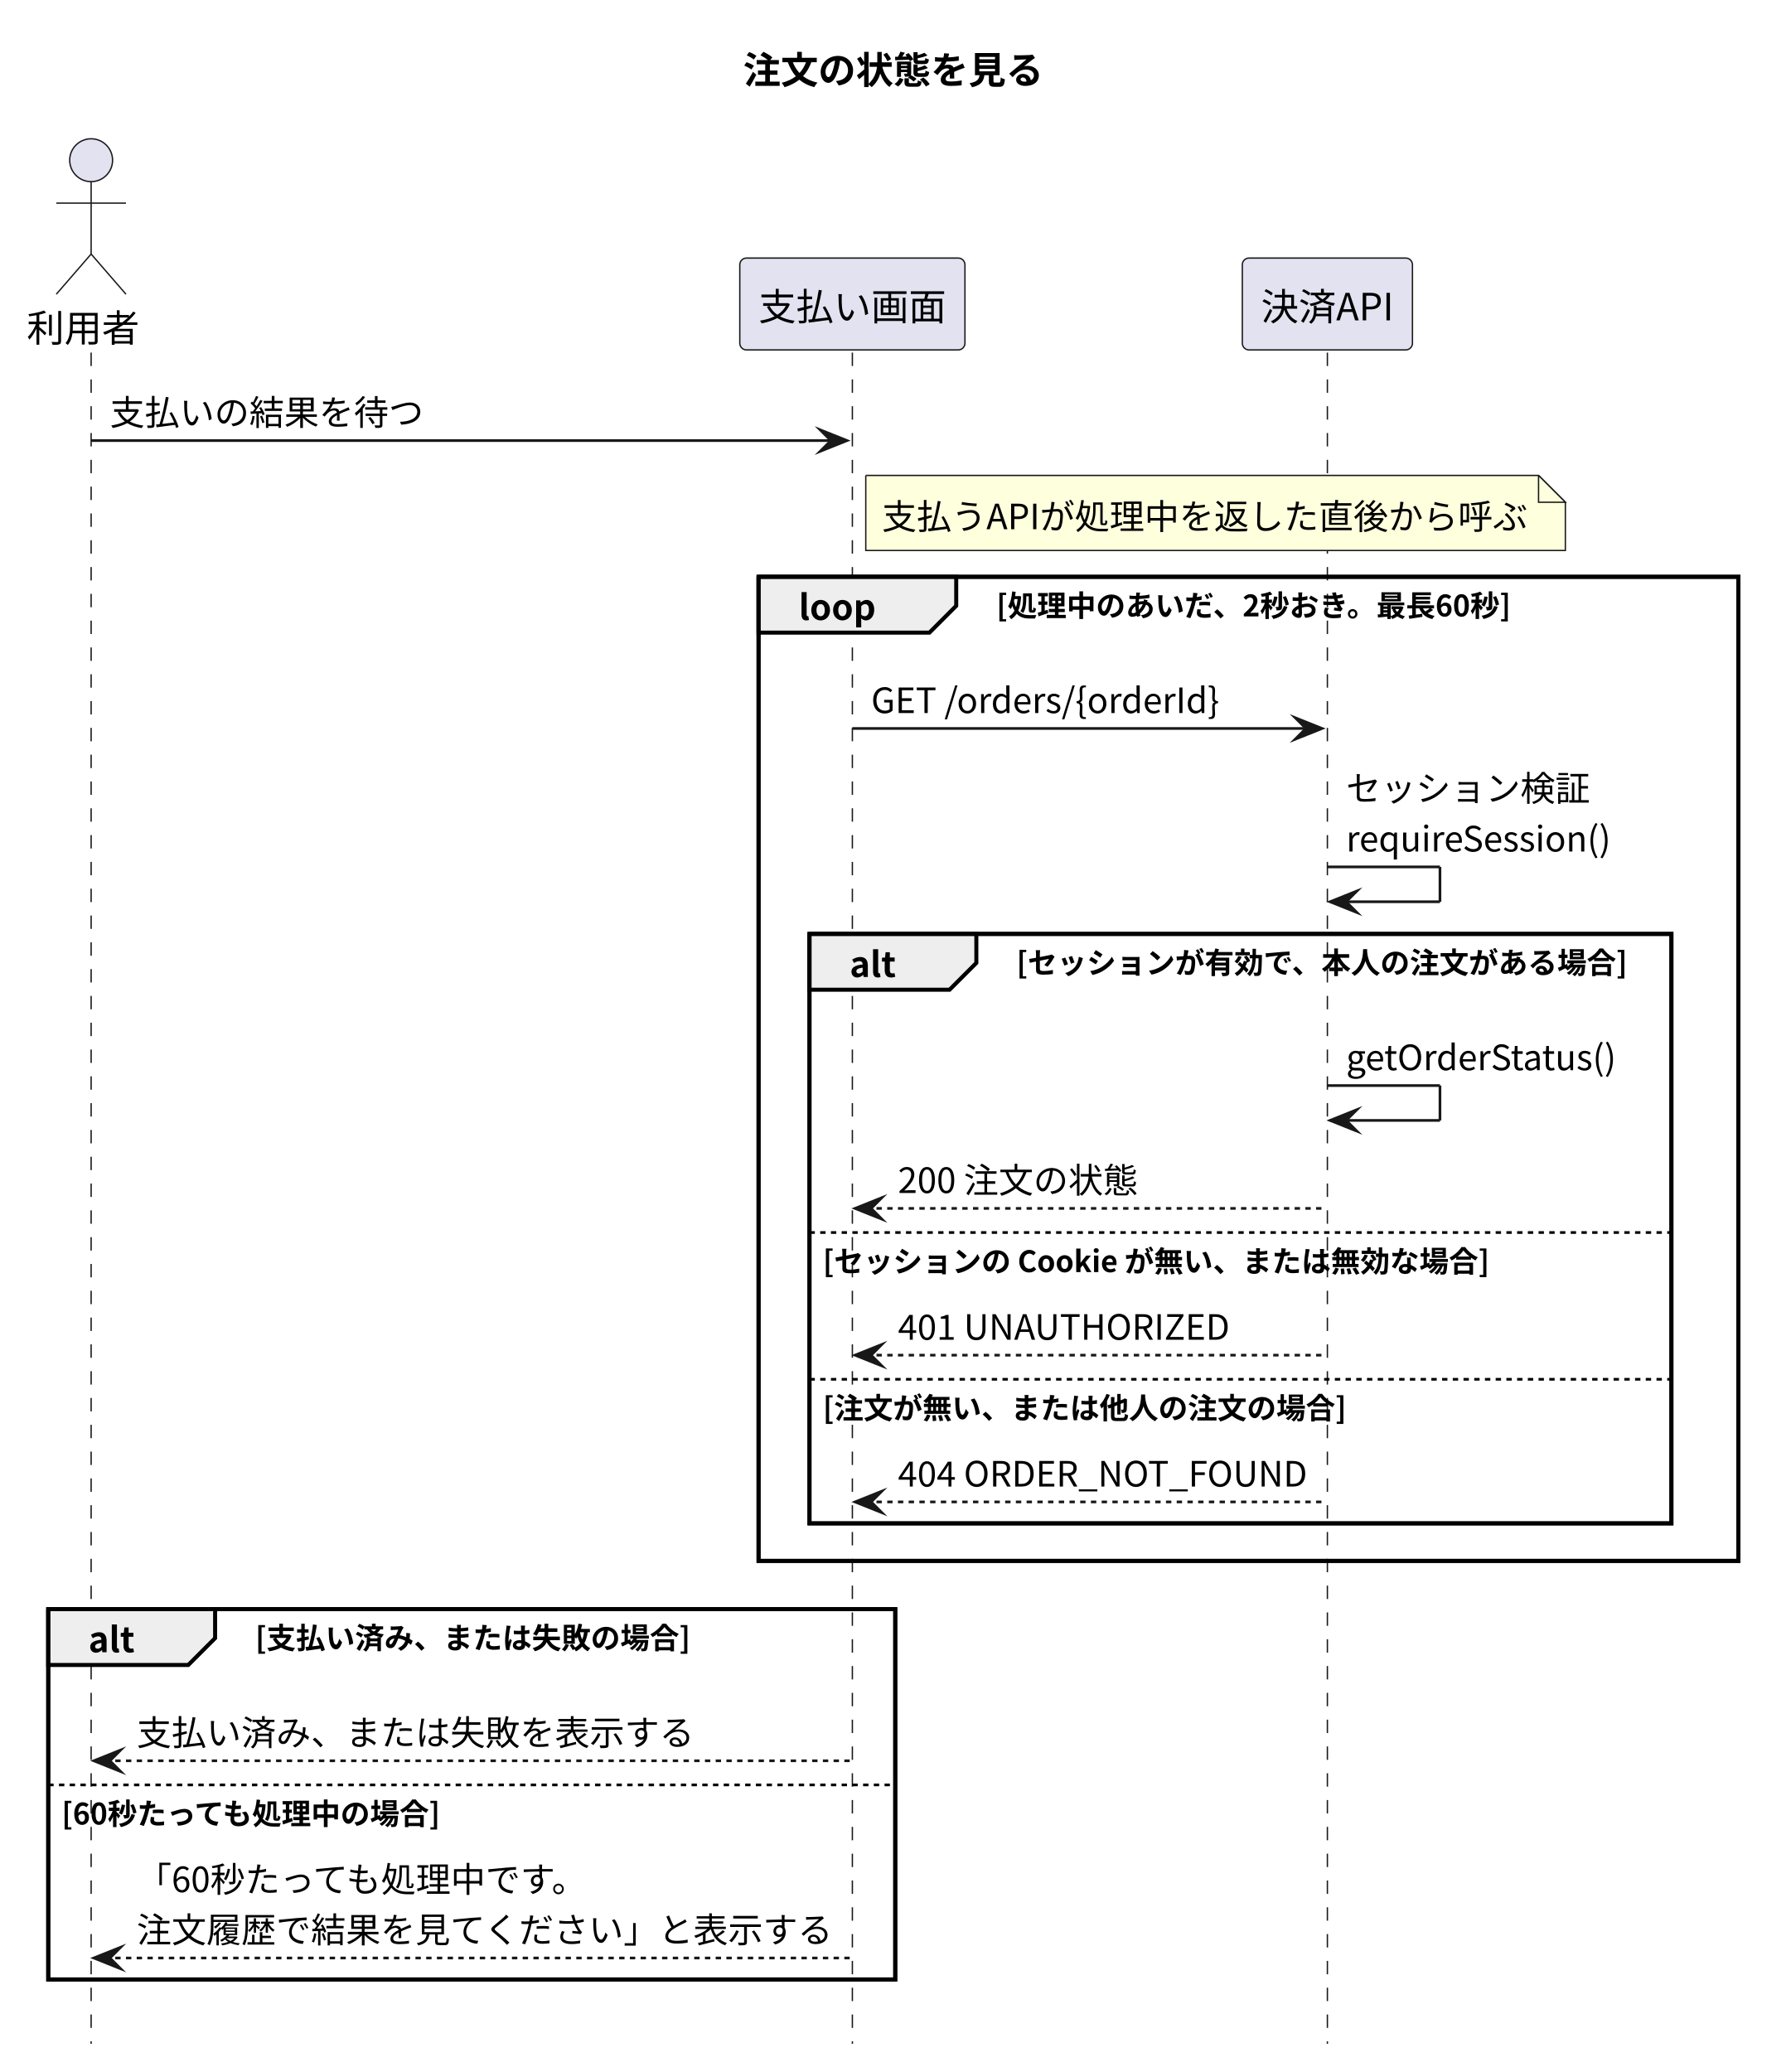
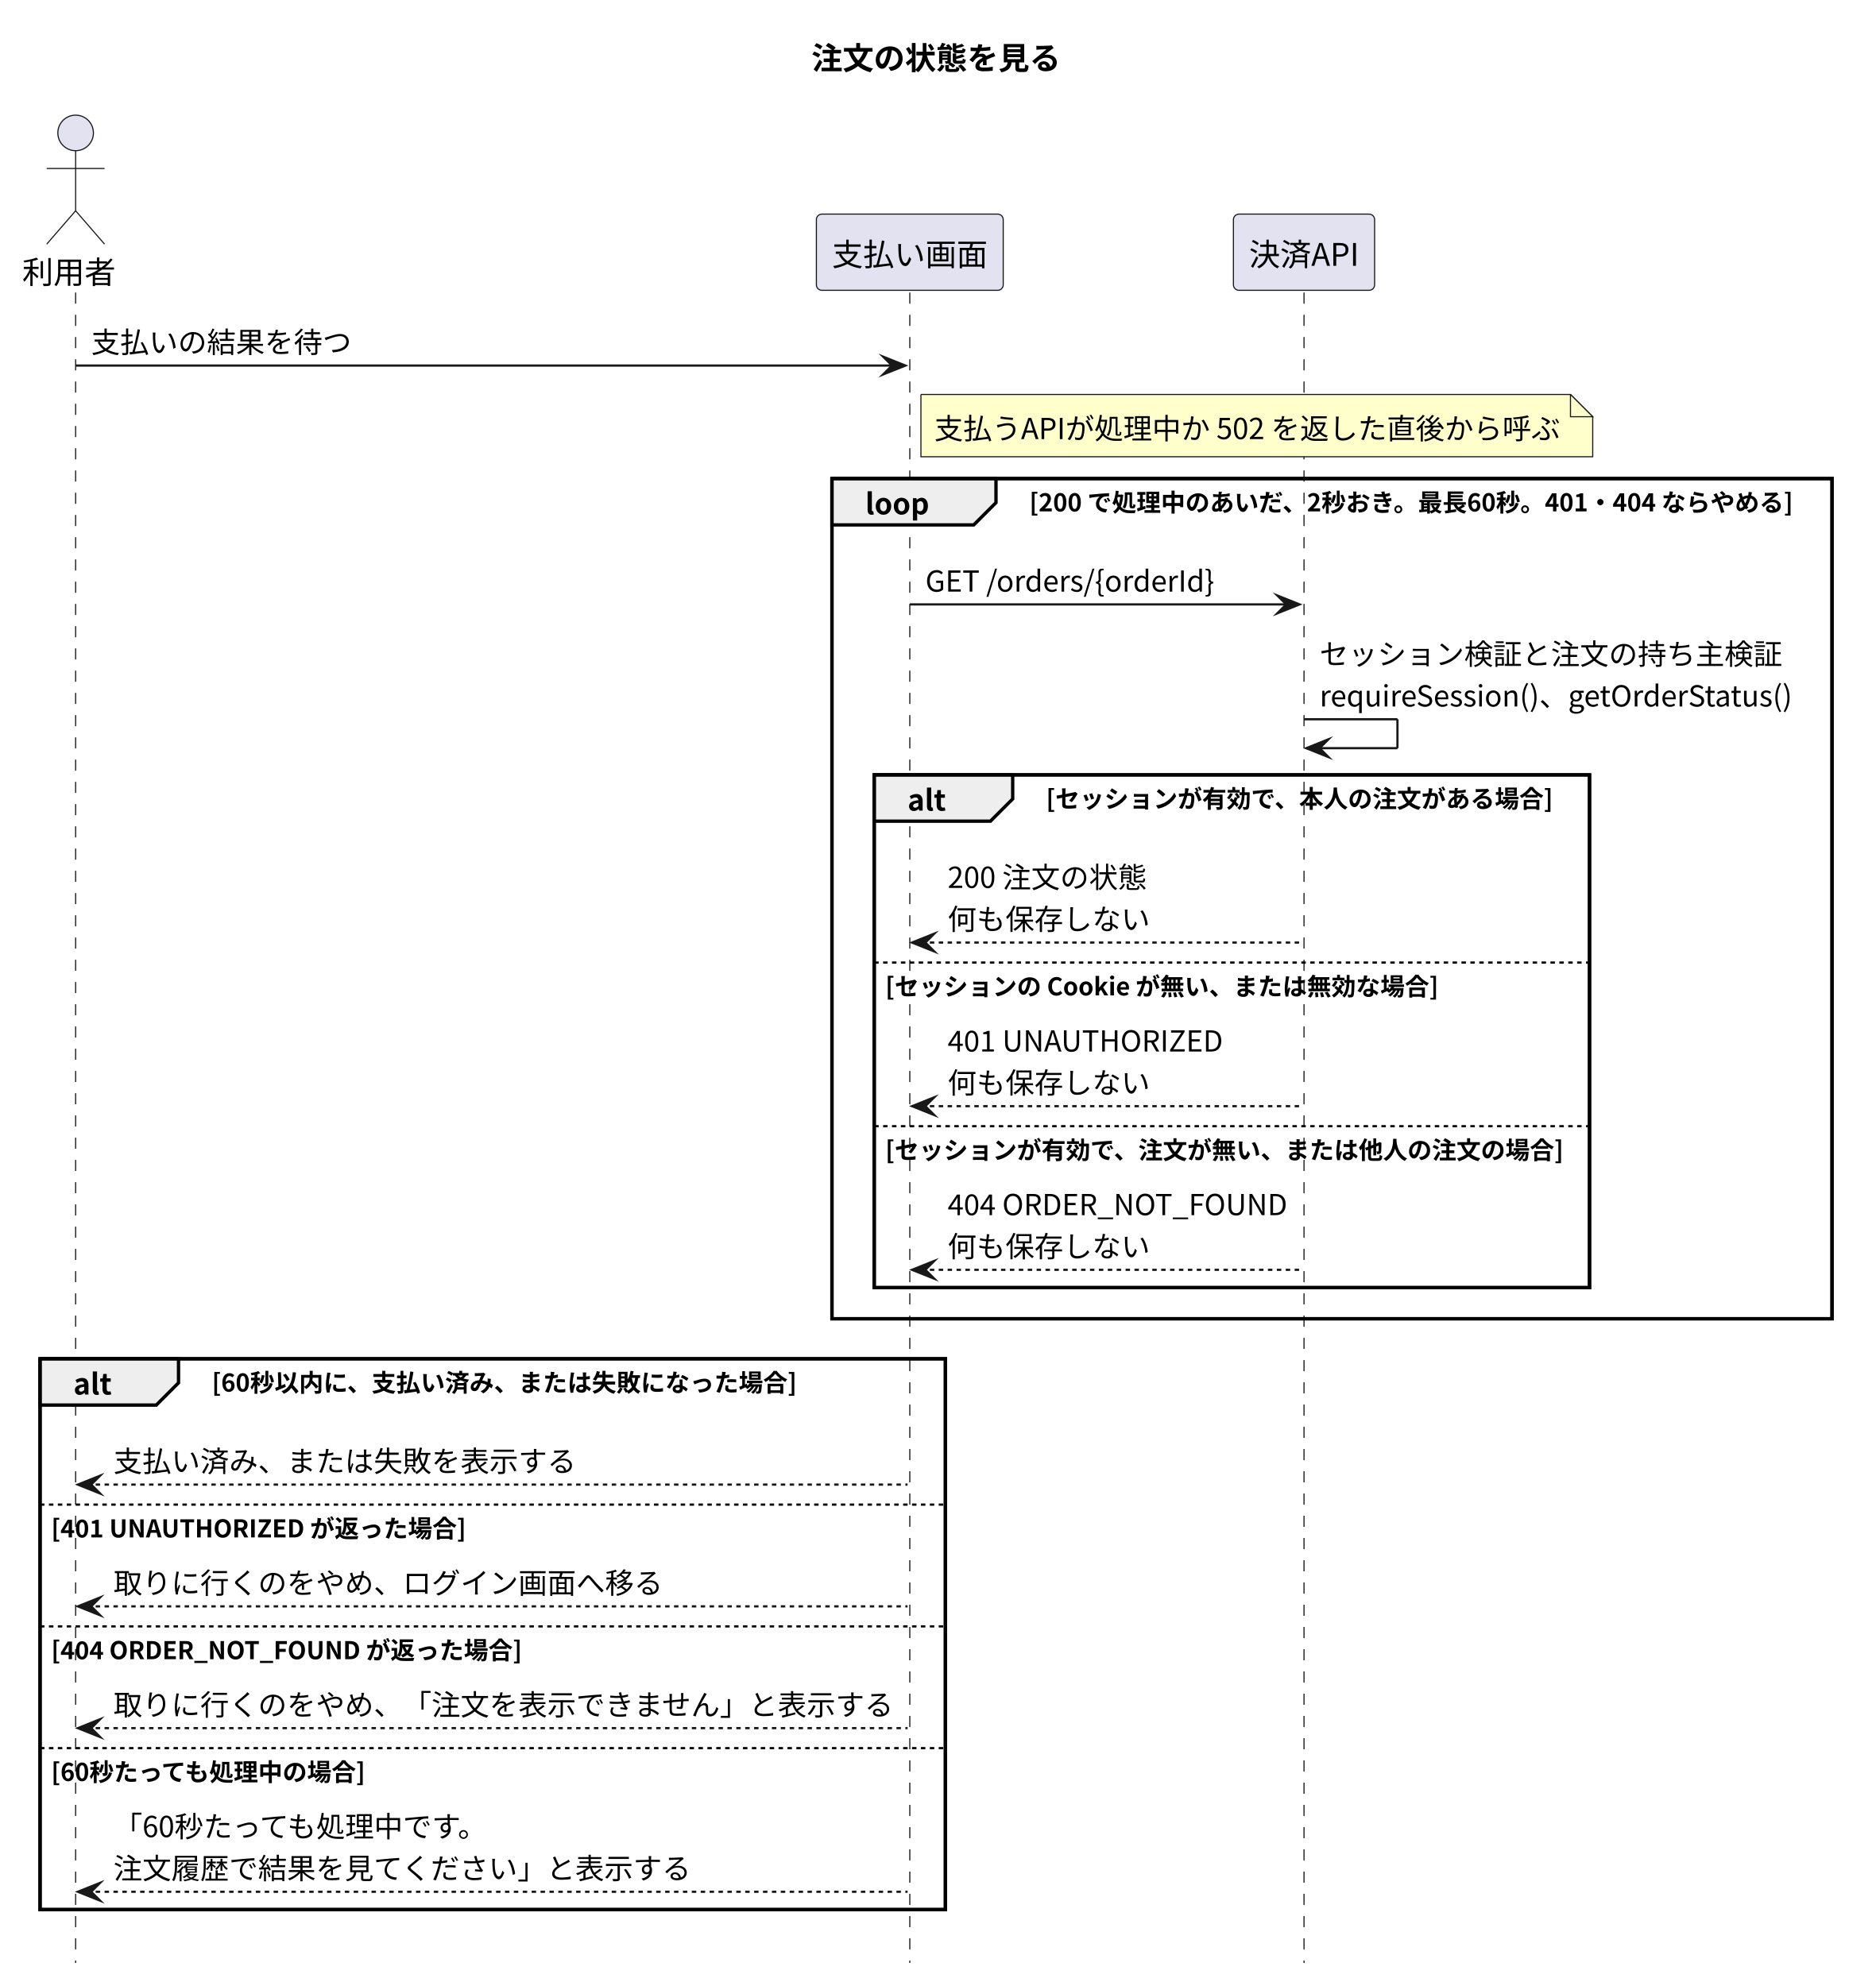
- <svg xmlns="http://www.w3.org/2000/svg" version="1.1" data-diagram-type="SEQUENCE" style="width:668px;height:773px;background:#FFFFFF;" width="668px" height="773px" viewBox="0 0 668 773" zoomAndPan="magnify" preserveAspectRatio="none" contentStyleType="text/css">
+ <svg xmlns="http://www.w3.org/2000/svg" version="1.1" data-diagram-type="SEQUENCE" style="width:843px;height:893px;background:#FFFFFF;" width="843px" height="893px" viewBox="0 0 843 893" zoomAndPan="magnify" preserveAspectRatio="none" contentStyleType="text/css">
  <defs />
  <g font-family="sans-serif" lengthAdjust="spacing">
-     <g class="title" data-source-line="6">
-       <text x="277.283" y="31.24" fill="#000" font-size="14" textLength="112" font-weight="700" font-family="'Noto Sans CJK JP'">注文の状態を見る</text>
+     <g class="title" data-source-line="7">
+       <text x="364.795" y="31.24" fill="#000" font-size="14" textLength="112" font-weight="700" font-family="'Noto Sans CJK JP'">注文の状態を見る</text>
    </g>
-     <rect x="283" y="215.192" width="365.565" height="367.128" fill="none" style="stroke:#000;stroke-width:1.5;" />
-     <rect x="302" y="348.416" width="321.565" height="219.904" fill="none" style="stroke:#000;stroke-width:1.5;" />
-     <rect x="18" y="600.32" width="316" height="138.152" fill="none" style="stroke:#000;stroke-width:1.5;" />
-     <g class="participant-lifeline" data-qualified-name="User" data-entity-uid="part1" id="part1-lifeline" data-source-line="8">
+     <rect x="374" y="215.192" width="449.588" height="377.776" fill="none" style="stroke:#000;stroke-width:1.5;" />
+     <rect x="393" y="348.416" width="321.565" height="230.552" fill="none" style="stroke:#000;stroke-width:1.5;" />
+     <rect x="18" y="610.968" width="407" height="247.656" fill="none" style="stroke:#000;stroke-width:1.5;" />
+     <g class="participant-lifeline" data-qualified-name="User" data-entity-uid="part1" id="part1-lifeline" data-source-line="9">
      <g>
-         <rect x="30.5" y="131.544" width="8" height="630.928" fill="#000" fill-opacity="0" />
-         <line x1="34" y1="131.544" x2="34" y2="762.471" style="stroke:#181818;stroke-width:0.5;stroke-dasharray:5,5;" />
+         <rect x="30.5" y="131.544" width="8" height="751.079" fill="#000" fill-opacity="0" />
+         <line x1="34" y1="131.544" x2="34" y2="882.623" style="stroke:#181818;stroke-width:0.5;stroke-dasharray:5,5;" />
      </g>
    </g>
-     <g class="participant-lifeline" data-qualified-name="Screen" data-entity-uid="part2" id="part2-lifeline" data-source-line="9">
+     <g class="participant-lifeline" data-qualified-name="Screen" data-entity-uid="part2" id="part2-lifeline" data-source-line="10">
      <g>
-         <rect x="314.5" y="131.544" width="8" height="630.928" fill="#000" fill-opacity="0" />
-         <line x1="318" y1="131.544" x2="318" y2="762.471" style="stroke:#181818;stroke-width:0.5;stroke-dasharray:5,5;" />
+         <rect x="405.5" y="131.544" width="8" height="751.079" fill="#000" fill-opacity="0" />
+         <line x1="409" y1="131.544" x2="409" y2="882.623" style="stroke:#181818;stroke-width:0.5;stroke-dasharray:5,5;" />
      </g>
    </g>
-     <g class="participant-lifeline" data-qualified-name="API" data-entity-uid="part3" id="part3-lifeline" data-source-line="10">
+     <g class="participant-lifeline" data-qualified-name="API" data-entity-uid="part3" id="part3-lifeline" data-source-line="11">
      <g>
-         <rect x="491.718" y="131.544" width="8" height="630.928" fill="#000" fill-opacity="0" />
-         <line x1="495.218" y1="131.544" x2="495.218" y2="762.471" style="stroke:#181818;stroke-width:0.5;stroke-dasharray:5,5;" />
+         <rect x="582.718" y="131.544" width="8" height="751.079" fill="#000" fill-opacity="0" />
+         <line x1="586.218" y1="131.544" x2="586.218" y2="882.623" style="stroke:#181818;stroke-width:0.5;stroke-dasharray:5,5;" />
      </g>
    </g>
-     <g class="participant participant-head" data-qualified-name="User" data-entity-uid="part1" id="part1-head" data-source-line="8">
+     <g class="participant participant-head" data-qualified-name="User" data-entity-uid="part1" id="part1-head" data-source-line="9">
      <text x="10" y="127.512" fill="#000" font-size="14" textLength="42" font-family="'Noto Sans CJK JP'">利用者</text>
      <ellipse cx="34" cy="59.772" rx="8" ry="8" fill="#E2E2F0" style="stroke:#181818;stroke-width:0.5;" />
      <path d="M34,67.772 L34,94.772 M21,75.772 L47,75.772 M34,94.772 L21,109.772 M34,94.772 L47,109.772" style="stroke:#181818;stroke-width:0.5;" fill="none" />
    </g>
-     <g class="participant participant-head" data-qualified-name="Screen" data-entity-uid="part2" id="part2-head" data-source-line="9">
-       <rect x="276" y="96.272" width="84" height="34.272" fill="#E2E2F0" style="stroke:#181818;stroke-width:0.5;" rx="2.5" ry="2.5" />
-       <text x="283" y="119.512" fill="#000" font-size="14" textLength="70" font-family="'Noto Sans CJK JP'">支払い画面</text>
+     <g class="participant participant-head" data-qualified-name="Screen" data-entity-uid="part2" id="part2-head" data-source-line="10">
+       <rect x="367" y="96.272" width="84" height="34.272" fill="#E2E2F0" style="stroke:#181818;stroke-width:0.5;" rx="2.5" ry="2.5" />
+       <text x="374" y="119.512" fill="#000" font-size="14" textLength="70" font-family="'Noto Sans CJK JP'">支払い画面</text>
    </g>
-     <g class="participant participant-head" data-qualified-name="API" data-entity-uid="part3" id="part3-head" data-source-line="10">
-       <rect x="463.48" y="96.272" width="63.476" height="34.272" fill="#E2E2F0" style="stroke:#181818;stroke-width:0.5;" rx="2.5" ry="2.5" />
-       <text x="470.48" y="119.512" fill="#000" font-size="14" textLength="49.476" font-family="'Noto Sans CJK JP'">決済API</text>
+     <g class="participant participant-head" data-qualified-name="API" data-entity-uid="part3" id="part3-head" data-source-line="11">
+       <rect x="554.48" y="96.272" width="63.476" height="34.272" fill="#E2E2F0" style="stroke:#181818;stroke-width:0.5;" rx="2.5" ry="2.5" />
+       <text x="561.48" y="119.512" fill="#000" font-size="14" textLength="49.476" font-family="'Noto Sans CJK JP'">決済API</text>
    </g>
-     <g class="message" data-entity-1="part1" data-entity-2="part2" id="msg1" data-source-line="12">
-       <polygon points="306,160.368,316,164.368,306,168.368,310,164.368" fill="#181818" style="stroke:#181818;stroke-width:1;stroke-linejoin:miter;stroke-miterlimit:10;" />
-       <line x1="34" y1="164.368" x2="312" y2="164.368" style="stroke:#181818;stroke-width:1;" />
+     <g class="message" data-entity-1="part1" data-entity-2="part2" id="msg1" data-source-line="13">
+       <polygon points="397,160.368,407,164.368,397,168.368,401,164.368" fill="#181818" style="stroke:#181818;stroke-width:1;stroke-linejoin:miter;stroke-miterlimit:10;" />
+       <line x1="34" y1="164.368" x2="403" y2="164.368" style="stroke:#181818;stroke-width:1;" />
      <text x="41" y="158.624" fill="#000" font-size="13" textLength="117" font-family="'Noto Sans CJK JP'">支払いの結果を待つ</text>
    </g>
-     <path d="M323,177.368 L323,205.368 L584,205.368 L584,187.368 L574,177.368 L323,177.368" style="stroke:#181818;stroke-width:0.5;" fill="#FEFFDD" />
-     <path d="M574,177.368 L574,187.368 L584,187.368 L574,177.368" style="stroke:#181818;stroke-width:0.5;" fill="#FEFFDD" />
-     <text x="329" y="197.448" fill="#000" font-size="13" textLength="240.942" font-family="'Noto Sans CJK JP'">支払うAPIが処理中を返した直後から呼ぶ</text>
-     <path d="M283,215.192 L356.743,215.192 L356.743,226.016 L346.743,236.016 L283,236.016 L283,215.192" style="stroke:#000;stroke-width:1.5;" fill="#EEE" />
-     <rect x="283" y="215.192" width="365.565" height="367.128" fill="none" style="stroke:#000;stroke-width:1.5;" />
-     <text x="298" y="231.272" fill="#000" font-size="13" textLength="28.743" font-weight="700" font-family="'Noto Sans CJK JP'">loop</text>
-     <text x="371.743" y="229.952" fill="#000" font-size="11" textLength="192.785" font-weight="700" font-family="'Noto Sans CJK JP'">[処理中のあいだ、2秒おき。最長60秒]</text>
-     <g class="message" data-entity-1="part2" data-entity-2="part3" id="msg2" data-source-line="15">
-       <polygon points="483.218,267.768,493.218,271.768,483.218,275.768,487.218,271.768" fill="#181818" style="stroke:#181818;stroke-width:1;stroke-linejoin:miter;stroke-miterlimit:10;" />
-       <line x1="318" y1="271.768" x2="489.218" y2="271.768" style="stroke:#181818;stroke-width:1;" />
-       <text x="325" y="266.024" fill="#000" font-size="13" textLength="130.702" font-family="'Noto Sans CJK JP'">GET /orders/{orderId}</text>
+     <path d="M414,177.368 L414,205.368 L716,205.368 L716,187.368 L706,177.368 L414,177.368" style="stroke:#181818;stroke-width:0.5;" fill="#FFC" />
+     <path d="M706,177.368 L706,187.368 L716,187.368 L706,177.368" style="stroke:#181818;stroke-width:0.5;" fill="#FFC" />
+     <text x="420" y="197.448" fill="#000" font-size="13" textLength="281.411" font-family="'Noto Sans CJK JP'">支払うAPIが処理中か 502 を返した直後から呼ぶ</text>
+     <path d="M374,215.192 L447.743,215.192 L447.743,226.016 L437.743,236.016 L374,236.016 L374,215.192" style="stroke:#000;stroke-width:1.5;" fill="#EEE" />
+     <rect x="374" y="215.192" width="449.588" height="377.776" fill="none" style="stroke:#000;stroke-width:1.5;" />
+     <text x="389" y="231.272" fill="#000" font-size="13" textLength="28.743" font-weight="700" font-family="'Noto Sans CJK JP'">loop</text>
+     <text x="462.743" y="229.952" fill="#000" font-size="11" textLength="344.188" font-weight="700" font-family="'Noto Sans CJK JP'">[200 で処理中のあいだ、2秒おき。最長60秒。401・404 ならやめる]</text>
+     <g class="message" data-entity-1="part2" data-entity-2="part3" id="msg2" data-source-line="16">
+       <polygon points="574.218,267.768,584.218,271.768,574.218,275.768,578.218,271.768" fill="#181818" style="stroke:#181818;stroke-width:1;stroke-linejoin:miter;stroke-miterlimit:10;" />
+       <line x1="409" y1="271.768" x2="580.218" y2="271.768" style="stroke:#181818;stroke-width:1;" />
+       <text x="416" y="266.024" fill="#000" font-size="13" textLength="130.702" font-family="'Noto Sans CJK JP'">GET /orders/{orderId}</text>
    </g>
-     <g class="message" data-entity-1="part3" data-entity-2="part3" id="msg3" data-source-line="16">
-       <line x1="495.218" y1="323.416" x2="537.218" y2="323.416" style="stroke:#181818;stroke-width:1;" />
-       <line x1="537.218" y1="323.416" x2="537.218" y2="336.416" style="stroke:#181818;stroke-width:1;" />
-       <line x1="496.218" y1="336.416" x2="537.218" y2="336.416" style="stroke:#181818;stroke-width:1;" />
-       <polygon points="506.218,332.416,496.218,336.416,506.218,340.416,502.218,336.416" fill="#181818" style="stroke:#181818;stroke-width:1;stroke-linejoin:miter;stroke-miterlimit:10;" />
-       <text x="502.218" y="298.848" fill="#000" font-size="13" textLength="91" font-family="'Noto Sans CJK JP'">セッション検証</text>
-       <text x="502.218" y="317.672" fill="#000" font-size="13" textLength="99.307" font-family="'Noto Sans CJK JP'">requireSession()</text>
+     <g class="message" data-entity-1="part3" data-entity-2="part3" id="msg3" data-source-line="17">
+       <line x1="586.218" y1="323.416" x2="628.218" y2="323.416" style="stroke:#181818;stroke-width:1;" />
+       <line x1="628.218" y1="323.416" x2="628.218" y2="336.416" style="stroke:#181818;stroke-width:1;" />
+       <line x1="587.218" y1="336.416" x2="628.218" y2="336.416" style="stroke:#181818;stroke-width:1;" />
+       <polygon points="597.218,332.416,587.218,336.416,597.218,340.416,593.218,336.416" fill="#181818" style="stroke:#181818;stroke-width:1;stroke-linejoin:miter;stroke-miterlimit:10;" />
+       <text x="593.218" y="298.848" fill="#000" font-size="13" textLength="208" font-family="'Noto Sans CJK JP'">セッション検証と注文の持ち主検証</text>
+       <text x="593.218" y="317.672" fill="#000" font-size="13" textLength="214.37" font-family="'Noto Sans CJK JP'">requireSession()、getOrderStatus()</text>
    </g>
-     <path d="M302,348.416 L364.251,348.416 L364.251,359.24 L354.251,369.24 L302,369.24 L302,348.416" style="stroke:#000;stroke-width:1.5;" fill="#EEE" />
-     <rect x="302" y="348.416" width="321.565" height="219.904" fill="none" style="stroke:#000;stroke-width:1.5;" />
-     <text x="317" y="364.496" fill="#000" font-size="13" textLength="17.251" font-weight="700" font-family="'Noto Sans CJK JP'">alt</text>
-     <text x="379.251" y="363.176" fill="#000" font-size="11" textLength="228.314" font-weight="700" font-family="'Noto Sans CJK JP'">[セッションが有効で、本人の注文がある場合]</text>
-     <g class="message" data-entity-1="part3" data-entity-2="part3" id="msg4" data-source-line="18">
-       <line x1="495.218" y1="404.992" x2="537.218" y2="404.992" style="stroke:#181818;stroke-width:1;" />
-       <line x1="537.218" y1="404.992" x2="537.218" y2="417.992" style="stroke:#181818;stroke-width:1;" />
-       <line x1="496.218" y1="417.992" x2="537.218" y2="417.992" style="stroke:#181818;stroke-width:1;" />
-       <polygon points="506.218,413.992,496.218,417.992,506.218,421.992,502.218,417.992" fill="#181818" style="stroke:#181818;stroke-width:1;stroke-linejoin:miter;stroke-miterlimit:10;" />
-       <text x="502.218" y="399.248" fill="#000" font-size="13" textLength="102.063" font-family="'Noto Sans CJK JP'">getOrderStatus()</text>
+     <path d="M393,348.416 L455.251,348.416 L455.251,359.24 L445.251,369.24 L393,369.24 L393,348.416" style="stroke:#000;stroke-width:1.5;" fill="#EEE" />
+     <rect x="393" y="348.416" width="321.565" height="230.552" fill="none" style="stroke:#000;stroke-width:1.5;" />
+     <text x="408" y="364.496" fill="#000" font-size="13" textLength="17.251" font-weight="700" font-family="'Noto Sans CJK JP'">alt</text>
+     <text x="470.251" y="363.176" fill="#000" font-size="11" textLength="228.314" font-weight="700" font-family="'Noto Sans CJK JP'">[セッションが有効で、本人の注文がある場合]</text>
+     <g class="message" data-entity-1="part3" data-entity-2="part2" id="msg4" data-source-line="19">
+       <polygon points="420,419.816,410,423.816,420,427.816,416,423.816" fill="#181818" style="stroke:#181818;stroke-width:1;stroke-linejoin:miter;stroke-miterlimit:10;" />
+       <line x1="414" y1="423.816" x2="585.218" y2="423.816" style="stroke:#181818;stroke-width:1;stroke-dasharray:2,2;" />
+       <text x="426" y="399.248" fill="#000" font-size="13" textLength="89.557" font-family="'Noto Sans CJK JP'">200 注文の状態</text>
+       <text x="426" y="418.072" fill="#000" font-size="13" textLength="91" font-family="'Noto Sans CJK JP'">何も保存しない</text>
    </g>
-     <g class="message" data-entity-1="part3" data-entity-2="part2" id="msg5" data-source-line="19">
-       <polygon points="329,446.816,319,450.816,329,454.816,325,450.816" fill="#181818" style="stroke:#181818;stroke-width:1;stroke-linejoin:miter;stroke-miterlimit:10;" />
-       <line x1="323" y1="450.816" x2="494.218" y2="450.816" style="stroke:#181818;stroke-width:1;stroke-dasharray:2,2;" />
-       <text x="335" y="445.072" fill="#000" font-size="13" textLength="89.557" font-family="'Noto Sans CJK JP'">200 注文の状態</text>
+     <line x1="393" y1="432.816" x2="714.566" y2="432.816" style="stroke:#000;stroke-width:1;stroke-dasharray:2,2;" />
+     <text x="398" y="447.576" fill="#000" font-size="11" textLength="248.675" font-weight="700" font-family="'Noto Sans CJK JP'">[セッションの Cookie が無い、または無効な場合]</text>
+     <g class="message" data-entity-1="part3" data-entity-2="part2" id="msg5" data-source-line="21">
+       <polygon points="420,493.392,410,497.392,420,501.392,416,497.392" fill="#181818" style="stroke:#181818;stroke-width:1;stroke-linejoin:miter;stroke-miterlimit:10;" />
+       <line x1="414" y1="497.392" x2="585.218" y2="497.392" style="stroke:#181818;stroke-width:1;stroke-dasharray:2,2;" />
+       <text x="426" y="472.824" fill="#000" font-size="13" textLength="124.007" font-family="'Noto Sans CJK JP'">401 UNAUTHORIZED</text>
+       <text x="426" y="491.648" fill="#000" font-size="13" textLength="91" font-family="'Noto Sans CJK JP'">何も保存しない</text>
    </g>
-     <line x1="302" y1="459.816" x2="623.566" y2="459.816" style="stroke:#000;stroke-width:1;stroke-dasharray:2,2;" />
-     <text x="307" y="474.576" fill="#000" font-size="11" textLength="248.675" font-weight="700" font-family="'Noto Sans CJK JP'">[セッションの Cookie が無い、または無効な場合]</text>
-     <g class="message" data-entity-1="part3" data-entity-2="part2" id="msg6" data-source-line="21">
-       <polygon points="329,501.568,319,505.568,329,509.568,325,505.568" fill="#181818" style="stroke:#181818;stroke-width:1;stroke-linejoin:miter;stroke-miterlimit:10;" />
-       <line x1="323" y1="505.568" x2="494.218" y2="505.568" style="stroke:#181818;stroke-width:1;stroke-dasharray:2,2;" />
-       <text x="335" y="499.824" fill="#000" font-size="13" textLength="124.007" font-family="'Noto Sans CJK JP'">401 UNAUTHORIZED</text>
+     <line x1="393" y1="506.392" x2="714.566" y2="506.392" style="stroke:#000;stroke-width:1;stroke-dasharray:2,2;" />
+     <text x="398" y="521.152" fill="#000" font-size="11" textLength="305.314" font-weight="700" font-family="'Noto Sans CJK JP'">[セッションが有効で、注文が無い、または他人の注文の場合]</text>
+     <g class="message" data-entity-1="part3" data-entity-2="part2" id="msg6" data-source-line="23">
+       <polygon points="420,566.968,410,570.968,420,574.968,416,570.968" fill="#181818" style="stroke:#181818;stroke-width:1;stroke-linejoin:miter;stroke-miterlimit:10;" />
+       <line x1="414" y1="570.968" x2="585.218" y2="570.968" style="stroke:#181818;stroke-width:1;stroke-dasharray:2,2;" />
+       <text x="426" y="546.4" fill="#000" font-size="13" textLength="153.218" font-family="'Noto Sans CJK JP'">404 ORDER_NOT_FOUND</text>
+       <text x="426" y="565.224" fill="#000" font-size="13" textLength="91" font-family="'Noto Sans CJK JP'">何も保存しない</text>
    </g>
-     <line x1="302" y1="514.568" x2="623.566" y2="514.568" style="stroke:#000;stroke-width:1;stroke-dasharray:2,2;" />
-     <text x="307" y="529.328" fill="#000" font-size="11" textLength="195.315" font-weight="700" font-family="'Noto Sans CJK JP'">[注文が無い、または他人の注文の場合]</text>
-     <g class="message" data-entity-1="part3" data-entity-2="part2" id="msg7" data-source-line="23">
-       <polygon points="329,556.32,319,560.32,329,564.32,325,560.32" fill="#181818" style="stroke:#181818;stroke-width:1;stroke-linejoin:miter;stroke-miterlimit:10;" />
-       <line x1="323" y1="560.32" x2="494.218" y2="560.32" style="stroke:#181818;stroke-width:1;stroke-dasharray:2,2;" />
-       <text x="335" y="554.576" fill="#000" font-size="13" textLength="153.218" font-family="'Noto Sans CJK JP'">404 ORDER_NOT_FOUND</text>
+     <path d="M18,610.968 L80.251,610.968 L80.251,621.792 L70.251,631.792 L18,631.792 L18,610.968" style="stroke:#000;stroke-width:1.5;" fill="#EEE" />
+     <rect x="18" y="610.968" width="407" height="247.656" fill="none" style="stroke:#000;stroke-width:1.5;" />
+     <text x="33" y="627.048" fill="#000" font-size="13" textLength="17.251" font-weight="700" font-family="'Noto Sans CJK JP'">alt</text>
+     <text x="95.251" y="625.727" fill="#000" font-size="11" textLength="263.294" font-weight="700" font-family="'Noto Sans CJK JP'">[60秒以内に、支払い済み、または失敗になった場合]</text>
+     <g class="message" data-entity-1="part2" data-entity-2="part1" id="msg7" data-source-line="27">
+       <polygon points="45,663.543,35,667.543,45,671.543,41,667.543" fill="#181818" style="stroke:#181818;stroke-width:1;stroke-linejoin:miter;stroke-miterlimit:10;" />
+       <line x1="39" y1="667.543" x2="408" y2="667.543" style="stroke:#181818;stroke-width:1;stroke-dasharray:2,2;" />
+       <text x="51" y="661.799" fill="#000" font-size="13" textLength="208" font-family="'Noto Sans CJK JP'">支払い済み、または失敗を表示する</text>
    </g>
-     <path d="M18,600.32 L80.251,600.32 L80.251,611.144 L70.251,621.144 L18,621.144 L18,600.32" style="stroke:#000;stroke-width:1.5;" fill="#EEE" />
-     <rect x="18" y="600.32" width="316" height="138.152" fill="none" style="stroke:#000;stroke-width:1.5;" />
-     <text x="33" y="616.4" fill="#000" font-size="13" textLength="17.251" font-weight="700" font-family="'Noto Sans CJK JP'">alt</text>
-     <text x="95.251" y="615.079" fill="#000" font-size="11" textLength="162.315" font-weight="700" font-family="'Noto Sans CJK JP'">[支払い済み、または失敗の場合]</text>
-     <g class="message" data-entity-1="part2" data-entity-2="part1" id="msg8" data-source-line="27">
-       <polygon points="45,652.895,35,656.895,45,660.895,41,656.895" fill="#181818" style="stroke:#181818;stroke-width:1;stroke-linejoin:miter;stroke-miterlimit:10;" />
-       <line x1="39" y1="656.895" x2="317" y2="656.895" style="stroke:#181818;stroke-width:1;stroke-dasharray:2,2;" />
-       <text x="51" y="651.151" fill="#000" font-size="13" textLength="208" font-family="'Noto Sans CJK JP'">支払い済み、または失敗を表示する</text>
+     <line x1="18" y1="676.543" x2="425" y2="676.543" style="stroke:#000;stroke-width:1;stroke-dasharray:2,2;" />
+     <text x="23" y="691.303" fill="#000" font-size="11" textLength="186.691" font-weight="700" font-family="'Noto Sans CJK JP'">[401 UNAUTHORIZED が返った場合]</text>
+     <g class="message" data-entity-1="part2" data-entity-2="part1" id="msg8" data-source-line="29">
+       <polygon points="45,718.295,35,722.295,45,726.295,41,722.295" fill="#181818" style="stroke:#181818;stroke-width:1;stroke-linejoin:miter;stroke-miterlimit:10;" />
+       <line x1="39" y1="722.295" x2="408" y2="722.295" style="stroke:#181818;stroke-width:1;stroke-dasharray:2,2;" />
+       <text x="51" y="716.551" fill="#000" font-size="13" textLength="247" font-family="'Noto Sans CJK JP'">取りに行くのをやめ、ログイン画面へ移る</text>
    </g>
-     <line x1="18" y1="665.895" x2="334" y2="665.895" style="stroke:#000;stroke-width:1;stroke-dasharray:2,2;" />
-     <text x="23" y="680.655" fill="#000" font-size="11" textLength="142.295" font-weight="700" font-family="'Noto Sans CJK JP'">[60秒たっても処理中の場合]</text>
-     <g class="message" data-entity-1="part2" data-entity-2="part1" id="msg9" data-source-line="29">
-       <polygon points="45,726.471,35,730.471,45,734.471,41,730.471" fill="#181818" style="stroke:#181818;stroke-width:1;stroke-linejoin:miter;stroke-miterlimit:10;" />
-       <line x1="39" y1="730.471" x2="317" y2="730.471" style="stroke:#181818;stroke-width:1;stroke-dasharray:2,2;" />
-       <text x="51" y="705.903" fill="#000" font-size="13" textLength="170.43" font-family="'Noto Sans CJK JP'">「60秒たっても処理中です。</text>
-       <text x="51" y="724.727" fill="#000" font-size="13" textLength="260" font-family="'Noto Sans CJK JP'">注文履歴で結果を見てください」と表示する</text>
+     <line x1="18" y1="731.295" x2="425" y2="731.295" style="stroke:#000;stroke-width:1;stroke-dasharray:2,2;" />
+     <text x="23" y="746.055" fill="#000" font-size="11" textLength="212.155" font-weight="700" font-family="'Noto Sans CJK JP'">[404 ORDER_NOT_FOUND が返った場合]</text>
+     <g class="message" data-entity-1="part2" data-entity-2="part1" id="msg9" data-source-line="31">
+       <polygon points="45,773.047,35,777.047,45,781.047,41,777.047" fill="#181818" style="stroke:#181818;stroke-width:1;stroke-linejoin:miter;stroke-miterlimit:10;" />
+       <line x1="39" y1="777.047" x2="408" y2="777.047" style="stroke:#181818;stroke-width:1;stroke-dasharray:2,2;" />
+       <text x="51" y="771.303" fill="#000" font-size="13" textLength="351" font-family="'Noto Sans CJK JP'">取りに行くのをやめ、「注文を表示できません」と表示する</text>
+     </g>
+     <line x1="18" y1="786.047" x2="425" y2="786.047" style="stroke:#000;stroke-width:1;stroke-dasharray:2,2;" />
+     <text x="23" y="800.807" fill="#000" font-size="11" textLength="142.295" font-weight="700" font-family="'Noto Sans CJK JP'">[60秒たっても処理中の場合]</text>
+     <g class="message" data-entity-1="part2" data-entity-2="part1" id="msg10" data-source-line="33">
+       <polygon points="45,846.623,35,850.623,45,854.623,41,850.623" fill="#181818" style="stroke:#181818;stroke-width:1;stroke-linejoin:miter;stroke-miterlimit:10;" />
+       <line x1="39" y1="850.623" x2="408" y2="850.623" style="stroke:#181818;stroke-width:1;stroke-dasharray:2,2;" />
+       <text x="51" y="826.055" fill="#000" font-size="13" textLength="170.43" font-family="'Noto Sans CJK JP'">「60秒たっても処理中です。</text>
+       <text x="51" y="844.879" fill="#000" font-size="13" textLength="260" font-family="'Noto Sans CJK JP'">注文履歴で結果を見てください」と表示する</text>
    </g>
  </g>
</svg>
